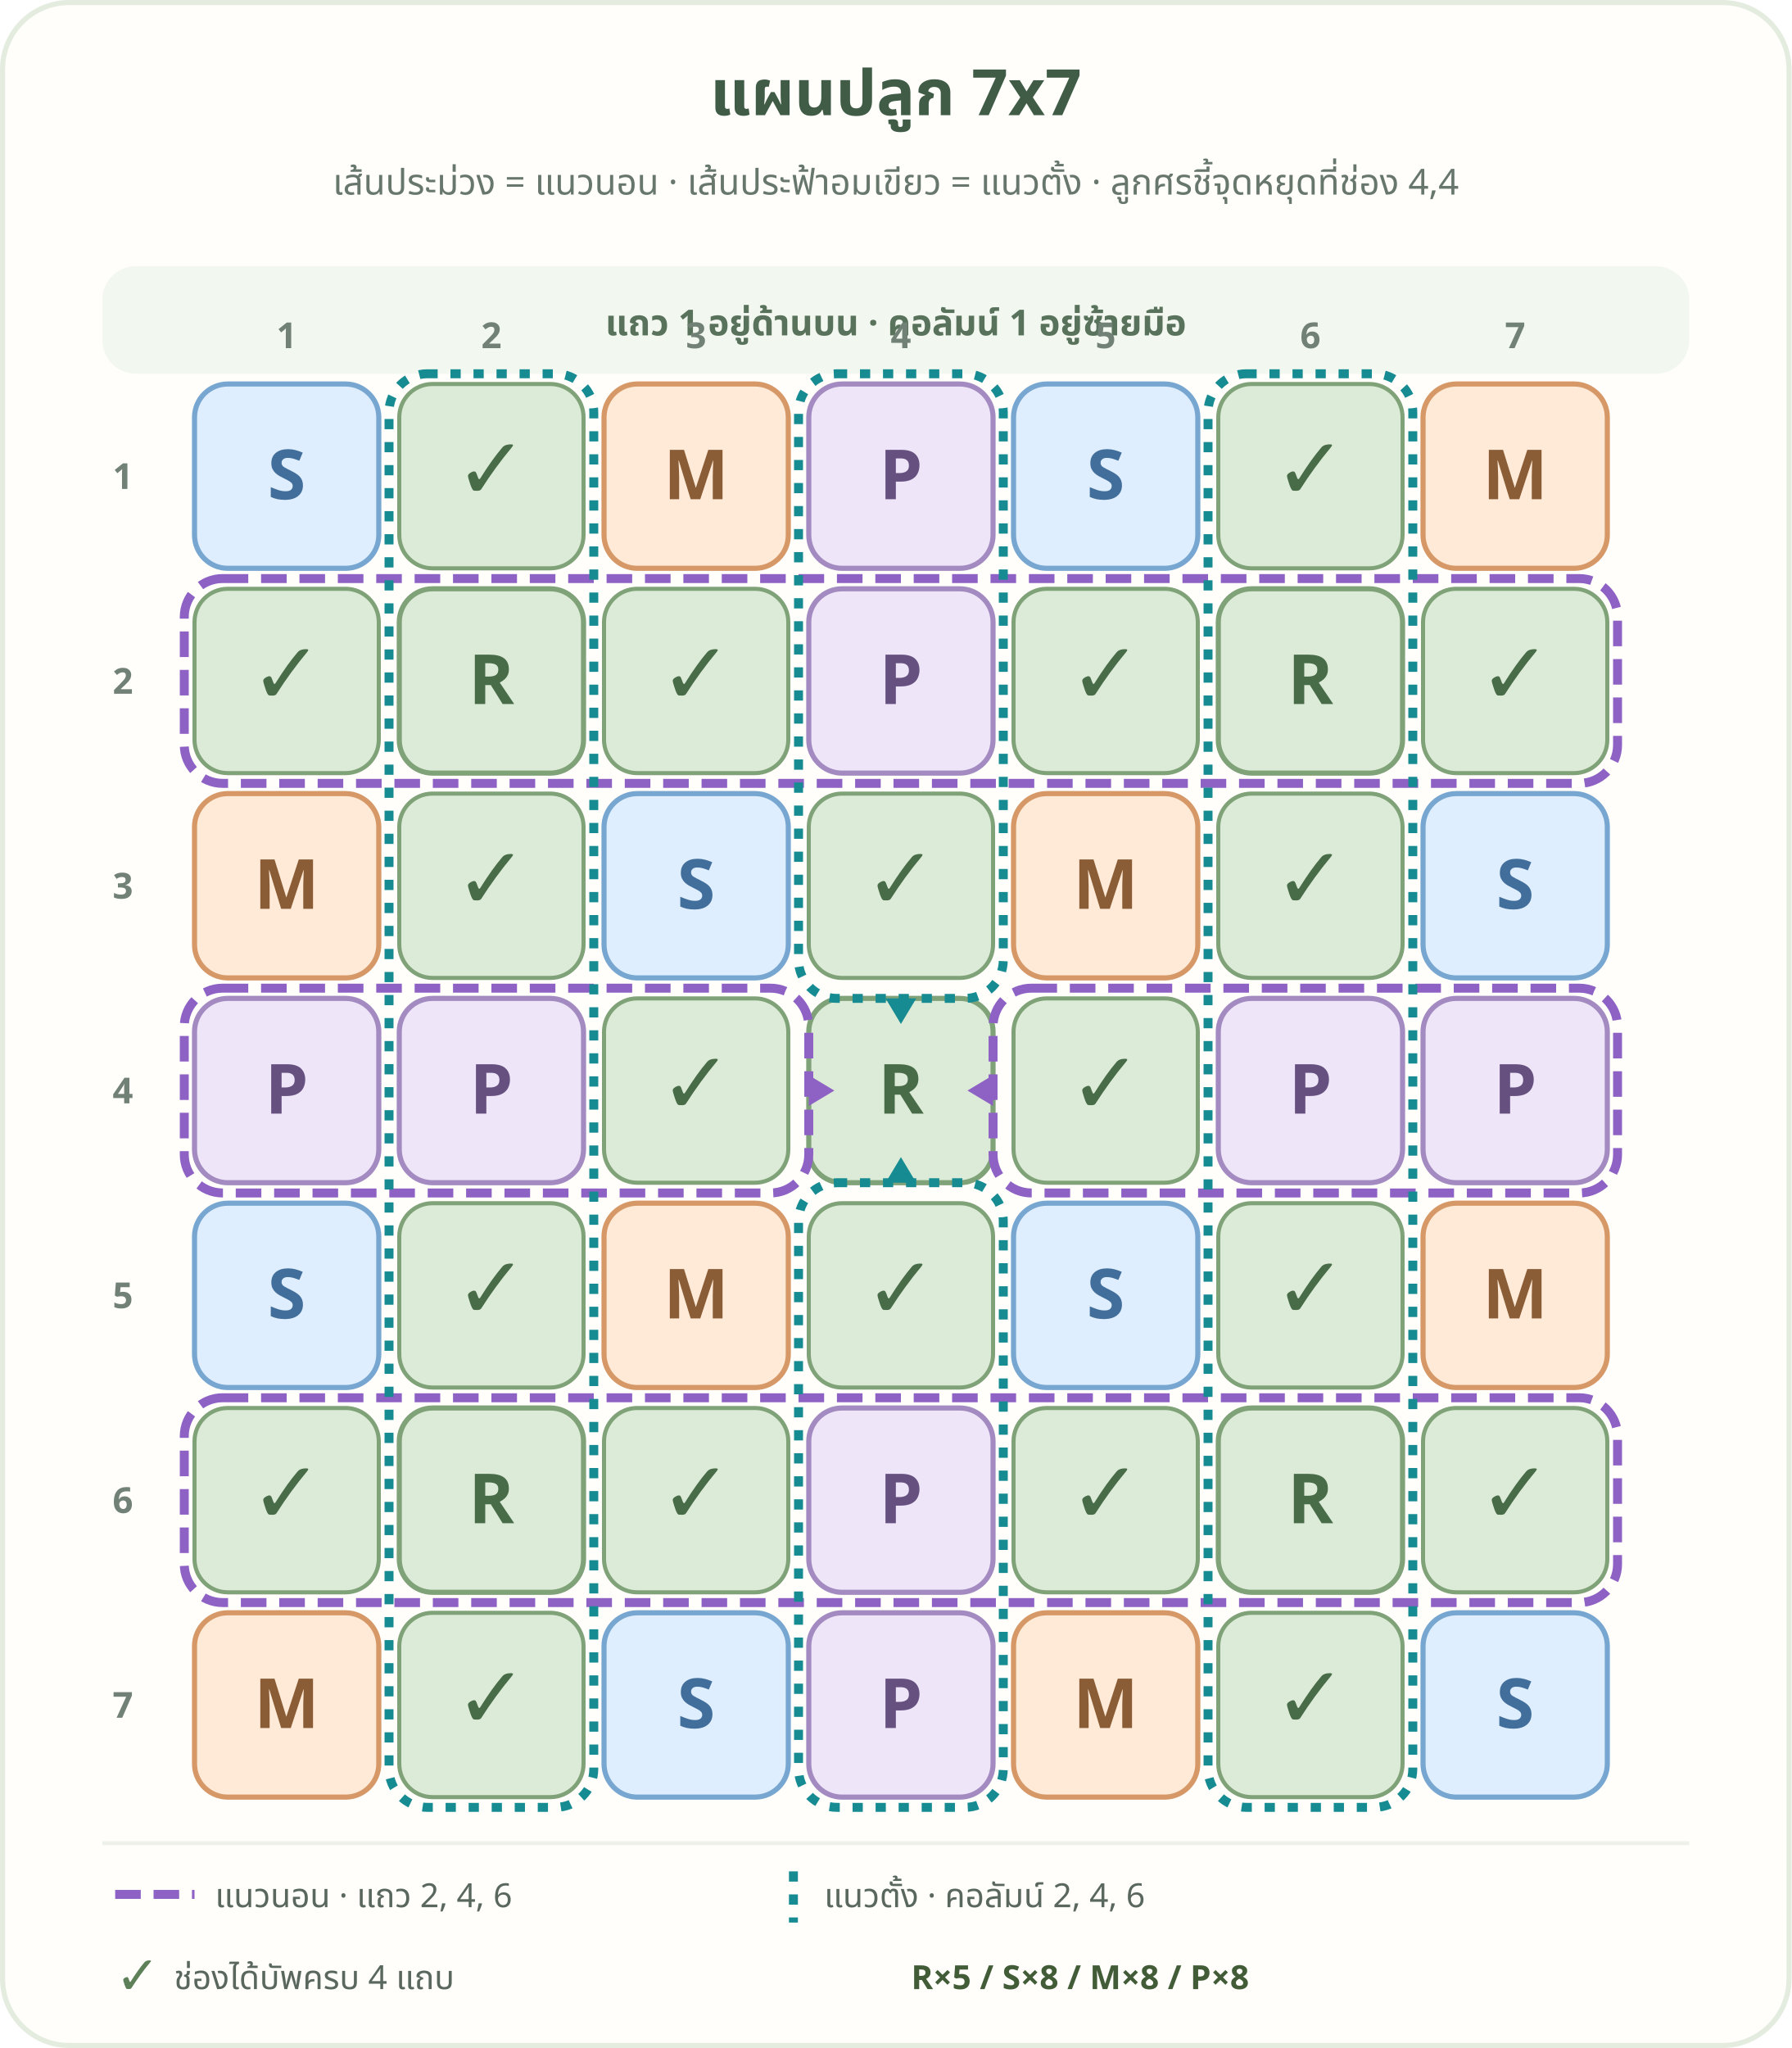
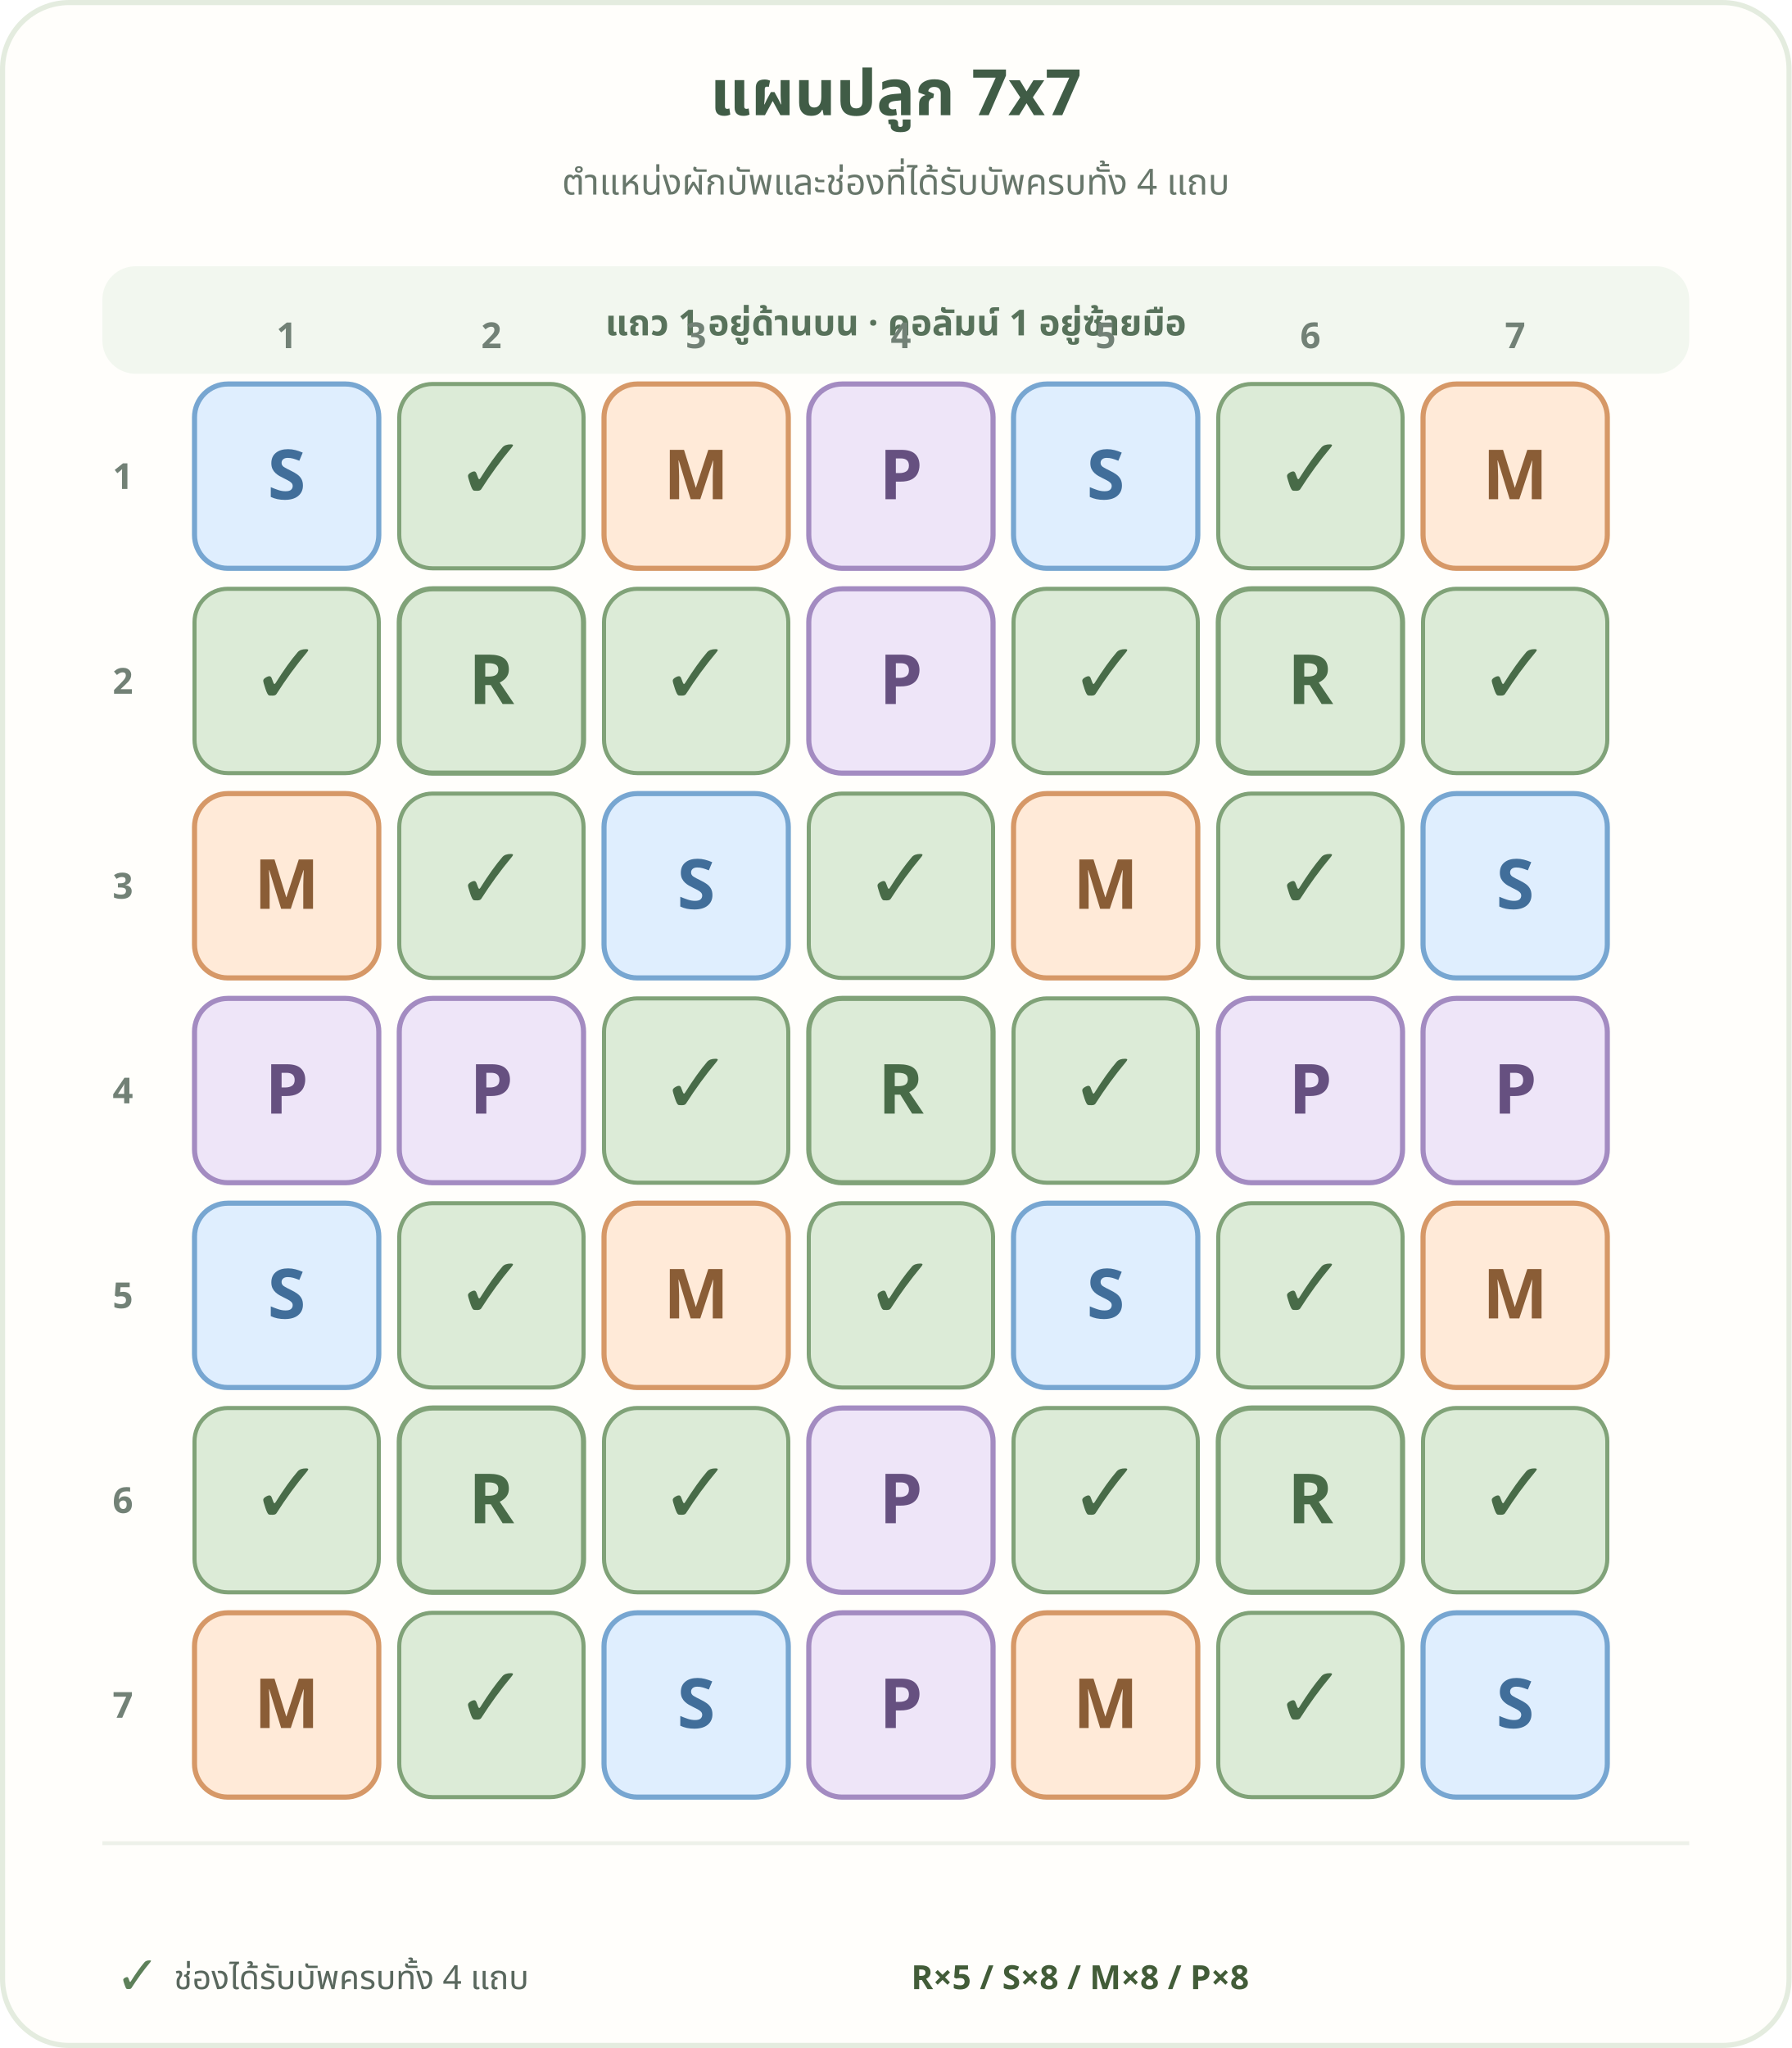
<svg xmlns="http://www.w3.org/2000/svg" width="700" height="800" viewBox="0 0 700 800" role="img" aria-labelledby="title desc">
  <rect x="1" y="1" width="698" height="798" rx="26" fill="#fffefb" stroke="#e4ecdf" stroke-width="2" />
  <text x="350" y="45" text-anchor="middle" font-family="Tahoma, Noto Sans Thai, sans-serif" font-size="25" font-weight="700" fill="#405c46">แผนปลูก 7x7</text>
-   <text x="350" y="76" text-anchor="middle" font-family="Tahoma, Noto Sans Thai, sans-serif" font-size="14" fill="#68776b">เส้นประม่วง = แนวนอน · เส้นประฟ้าอมเขียว = แนวตั้ง · ลูกศรชี้จุดหยุดที่ช่อง 4,4</text>
+   <text x="350" y="76" text-anchor="middle" font-family="Tahoma, Noto Sans Thai, sans-serif" font-size="14" fill="#68776b">ตำแหน่งผักบัพและช่องที่ได้รับบัพครบทั้ง 4 แถบ</text>
  <rect x="40" y="104" width="620" height="42" rx="13" fill="#f2f7ef" />
  <text x="350" y="131" text-anchor="middle" font-family="Tahoma, Noto Sans Thai, sans-serif" font-size="14" font-weight="700" fill="#58725b">แถว 1 อยู่ด้านบน · คอลัมน์ 1 อยู่ซ้ายมือ</text>
  <text x="112" y="136" text-anchor="middle" font-family="Tahoma, sans-serif" font-size="14" font-weight="700" fill="#728176">1</text>
  <text x="192" y="136" text-anchor="middle" font-family="Tahoma, sans-serif" font-size="14" font-weight="700" fill="#728176">2</text>
  <text x="272" y="136" text-anchor="middle" font-family="Tahoma, sans-serif" font-size="14" font-weight="700" fill="#728176">3</text>
  <text x="352" y="136" text-anchor="middle" font-family="Tahoma, sans-serif" font-size="14" font-weight="700" fill="#728176">4</text>
  <text x="432" y="136" text-anchor="middle" font-family="Tahoma, sans-serif" font-size="14" font-weight="700" fill="#728176">5</text>
  <text x="512" y="136" text-anchor="middle" font-family="Tahoma, sans-serif" font-size="14" font-weight="700" fill="#728176">6</text>
  <text x="592" y="136" text-anchor="middle" font-family="Tahoma, sans-serif" font-size="14" font-weight="700" fill="#728176">7</text>
  <text x="48" y="191" text-anchor="middle" font-family="Tahoma, sans-serif" font-size="14" font-weight="700" fill="#728176">1</text>
  <g aria-label="แถว 1 คอลัมน์ 1: สตรอว์เบอร์รี่สวน — บัพน้ำ">
    <rect x="76" y="150" width="72" height="72" rx="13" fill="#dfeefe" stroke="#77a6d1" stroke-width="2" />
    <text x="112" y="195" text-anchor="middle" font-family="Segoe UI Symbol, Tahoma, Noto Sans Thai, sans-serif" font-size="27" font-weight="750" fill="#416e9a">S</text>
  </g>
  <g aria-label="แถว 1 คอลัมน์ 2: ช่องปลูก — ได้รับบัพครบทั้ง 4 แถบ และได้รับเกสรจากโบราจ">
    <rect x="156" y="150" width="72" height="72" rx="13" fill="#dcebd7" stroke="#80a278" stroke-width="1.6" />
    <text x="192" y="195" text-anchor="middle" font-family="Segoe UI Symbol, Tahoma, Noto Sans Thai, sans-serif" font-size="34" font-weight="750" fill="#486b48">✓</text>
  </g>
  <g aria-label="แถว 1 คอลัมน์ 3: ดาวเรือง — บัพป้องกัน">
    <rect x="236" y="150" width="72" height="72" rx="13" fill="#ffead8" stroke="#d69867" stroke-width="2" />
    <text x="272" y="195" text-anchor="middle" font-family="Segoe UI Symbol, Tahoma, Noto Sans Thai, sans-serif" font-size="27" font-weight="750" fill="#8a5d36">M</text>
  </g>
  <g aria-label="แถว 1 คอลัมน์ 4: โบราจ — บัพเกสร">
    <rect x="316" y="150" width="72" height="72" rx="13" fill="#eee5f8" stroke="#a38bc1" stroke-width="2" />
    <text x="352" y="195" text-anchor="middle" font-family="Segoe UI Symbol, Tahoma, Noto Sans Thai, sans-serif" font-size="27" font-weight="750" fill="#665080">P</text>
  </g>
  <g aria-label="แถว 1 คอลัมน์ 5: สตรอว์เบอร์รี่สวน — บัพน้ำ">
    <rect x="396" y="150" width="72" height="72" rx="13" fill="#dfeefe" stroke="#77a6d1" stroke-width="2" />
    <text x="432" y="195" text-anchor="middle" font-family="Segoe UI Symbol, Tahoma, Noto Sans Thai, sans-serif" font-size="27" font-weight="750" fill="#416e9a">S</text>
  </g>
  <g aria-label="แถว 1 คอลัมน์ 6: ช่องปลูก — ได้รับบัพครบทั้ง 4 แถบ และได้รับเกสรจากโบราจ">
    <rect x="476" y="150" width="72" height="72" rx="13" fill="#dcebd7" stroke="#80a278" stroke-width="1.6" />
    <text x="512" y="195" text-anchor="middle" font-family="Segoe UI Symbol, Tahoma, Noto Sans Thai, sans-serif" font-size="34" font-weight="750" fill="#486b48">✓</text>
  </g>
  <g aria-label="แถว 1 คอลัมน์ 7: ดาวเรือง — บัพป้องกัน">
    <rect x="556" y="150" width="72" height="72" rx="13" fill="#ffead8" stroke="#d69867" stroke-width="2" />
    <text x="592" y="195" text-anchor="middle" font-family="Segoe UI Symbol, Tahoma, Noto Sans Thai, sans-serif" font-size="27" font-weight="750" fill="#8a5d36">M</text>
  </g>
  <text x="48" y="271" text-anchor="middle" font-family="Tahoma, sans-serif" font-size="14" font-weight="700" fill="#728176">2</text>
  <g aria-label="แถว 2 คอลัมน์ 1: ช่องปลูก — ได้รับบัพครบทั้ง 4 แถบ และได้รับเกสรจากโบราจ">
    <rect x="76" y="230" width="72" height="72" rx="13" fill="#dcebd7" stroke="#80a278" stroke-width="1.6" />
    <text x="112" y="275" text-anchor="middle" font-family="Segoe UI Symbol, Tahoma, Noto Sans Thai, sans-serif" font-size="34" font-weight="750" fill="#486b48">✓</text>
  </g>
  <g aria-label="แถว 2 คอลัมน์ 2: ถั่วรันเนอร์ — บัพดิน">
    <rect x="156" y="230" width="72" height="72" rx="13" fill="#dcebd7" stroke="#80a278" stroke-width="2" />
    <text x="192" y="275" text-anchor="middle" font-family="Segoe UI Symbol, Tahoma, Noto Sans Thai, sans-serif" font-size="27" font-weight="750" fill="#486b48">R</text>
  </g>
  <g aria-label="แถว 2 คอลัมน์ 3: ช่องปลูก — ได้รับบัพครบทั้ง 4 แถบ และได้รับเกสรจากโบราจ">
    <rect x="236" y="230" width="72" height="72" rx="13" fill="#dcebd7" stroke="#80a278" stroke-width="1.6" />
    <text x="272" y="275" text-anchor="middle" font-family="Segoe UI Symbol, Tahoma, Noto Sans Thai, sans-serif" font-size="34" font-weight="750" fill="#486b48">✓</text>
  </g>
  <g aria-label="แถว 2 คอลัมน์ 4: โบราจ — บัพเกสร">
    <rect x="316" y="230" width="72" height="72" rx="13" fill="#eee5f8" stroke="#a38bc1" stroke-width="2" />
    <text x="352" y="275" text-anchor="middle" font-family="Segoe UI Symbol, Tahoma, Noto Sans Thai, sans-serif" font-size="27" font-weight="750" fill="#665080">P</text>
  </g>
  <g aria-label="แถว 2 คอลัมน์ 5: ช่องปลูก — ได้รับบัพครบทั้ง 4 แถบ และได้รับเกสรจากโบราจ">
    <rect x="396" y="230" width="72" height="72" rx="13" fill="#dcebd7" stroke="#80a278" stroke-width="1.6" />
    <text x="432" y="275" text-anchor="middle" font-family="Segoe UI Symbol, Tahoma, Noto Sans Thai, sans-serif" font-size="34" font-weight="750" fill="#486b48">✓</text>
  </g>
  <g aria-label="แถว 2 คอลัมน์ 6: ถั่วรันเนอร์ — บัพดิน">
    <rect x="476" y="230" width="72" height="72" rx="13" fill="#dcebd7" stroke="#80a278" stroke-width="2" />
    <text x="512" y="275" text-anchor="middle" font-family="Segoe UI Symbol, Tahoma, Noto Sans Thai, sans-serif" font-size="27" font-weight="750" fill="#486b48">R</text>
  </g>
  <g aria-label="แถว 2 คอลัมน์ 7: ช่องปลูก — ได้รับบัพครบทั้ง 4 แถบ และได้รับเกสรจากโบราจ">
    <rect x="556" y="230" width="72" height="72" rx="13" fill="#dcebd7" stroke="#80a278" stroke-width="1.6" />
    <text x="592" y="275" text-anchor="middle" font-family="Segoe UI Symbol, Tahoma, Noto Sans Thai, sans-serif" font-size="34" font-weight="750" fill="#486b48">✓</text>
  </g>
  <text x="48" y="351" text-anchor="middle" font-family="Tahoma, sans-serif" font-size="14" font-weight="700" fill="#728176">3</text>
  <g aria-label="แถว 3 คอลัมน์ 1: ดาวเรือง — บัพป้องกัน">
    <rect x="76" y="310" width="72" height="72" rx="13" fill="#ffead8" stroke="#d69867" stroke-width="2" />
    <text x="112" y="355" text-anchor="middle" font-family="Segoe UI Symbol, Tahoma, Noto Sans Thai, sans-serif" font-size="27" font-weight="750" fill="#8a5d36">M</text>
  </g>
  <g aria-label="แถว 3 คอลัมน์ 2: ช่องปลูก — ได้รับบัพครบทั้ง 4 แถบ และได้รับเกสรจากโบราจ">
    <rect x="156" y="310" width="72" height="72" rx="13" fill="#dcebd7" stroke="#80a278" stroke-width="1.6" />
    <text x="192" y="355" text-anchor="middle" font-family="Segoe UI Symbol, Tahoma, Noto Sans Thai, sans-serif" font-size="34" font-weight="750" fill="#486b48">✓</text>
  </g>
  <g aria-label="แถว 3 คอลัมน์ 3: สตรอว์เบอร์รี่สวน — บัพน้ำ">
    <rect x="236" y="310" width="72" height="72" rx="13" fill="#dfeefe" stroke="#77a6d1" stroke-width="2" />
    <text x="272" y="355" text-anchor="middle" font-family="Segoe UI Symbol, Tahoma, Noto Sans Thai, sans-serif" font-size="27" font-weight="750" fill="#416e9a">S</text>
  </g>
  <g aria-label="แถว 3 คอลัมน์ 4: ช่องปลูก — ได้รับบัพครบทั้ง 4 แถบ และได้รับเกสรจากโบราจ">
    <rect x="316" y="310" width="72" height="72" rx="13" fill="#dcebd7" stroke="#80a278" stroke-width="1.6" />
    <text x="352" y="355" text-anchor="middle" font-family="Segoe UI Symbol, Tahoma, Noto Sans Thai, sans-serif" font-size="34" font-weight="750" fill="#486b48">✓</text>
  </g>
  <g aria-label="แถว 3 คอลัมน์ 5: ดาวเรือง — บัพป้องกัน">
    <rect x="396" y="310" width="72" height="72" rx="13" fill="#ffead8" stroke="#d69867" stroke-width="2" />
    <text x="432" y="355" text-anchor="middle" font-family="Segoe UI Symbol, Tahoma, Noto Sans Thai, sans-serif" font-size="27" font-weight="750" fill="#8a5d36">M</text>
  </g>
  <g aria-label="แถว 3 คอลัมน์ 6: ช่องปลูก — ได้รับบัพครบทั้ง 4 แถบ และได้รับเกสรจากโบราจ">
    <rect x="476" y="310" width="72" height="72" rx="13" fill="#dcebd7" stroke="#80a278" stroke-width="1.6" />
    <text x="512" y="355" text-anchor="middle" font-family="Segoe UI Symbol, Tahoma, Noto Sans Thai, sans-serif" font-size="34" font-weight="750" fill="#486b48">✓</text>
  </g>
  <g aria-label="แถว 3 คอลัมน์ 7: สตรอว์เบอร์รี่สวน — บัพน้ำ">
    <rect x="556" y="310" width="72" height="72" rx="13" fill="#dfeefe" stroke="#77a6d1" stroke-width="2" />
    <text x="592" y="355" text-anchor="middle" font-family="Segoe UI Symbol, Tahoma, Noto Sans Thai, sans-serif" font-size="27" font-weight="750" fill="#416e9a">S</text>
  </g>
  <text x="48" y="431" text-anchor="middle" font-family="Tahoma, sans-serif" font-size="14" font-weight="700" fill="#728176">4</text>
  <g aria-label="แถว 4 คอลัมน์ 1: โบราจ — บัพเกสร">
    <rect x="76" y="390" width="72" height="72" rx="13" fill="#eee5f8" stroke="#a38bc1" stroke-width="2" />
    <text x="112" y="435" text-anchor="middle" font-family="Segoe UI Symbol, Tahoma, Noto Sans Thai, sans-serif" font-size="27" font-weight="750" fill="#665080">P</text>
  </g>
  <g aria-label="แถว 4 คอลัมน์ 2: โบราจ — บัพเกสร">
    <rect x="156" y="390" width="72" height="72" rx="13" fill="#eee5f8" stroke="#a38bc1" stroke-width="2" />
    <text x="192" y="435" text-anchor="middle" font-family="Segoe UI Symbol, Tahoma, Noto Sans Thai, sans-serif" font-size="27" font-weight="750" fill="#665080">P</text>
  </g>
  <g aria-label="แถว 4 คอลัมน์ 3: ช่องปลูก — ได้รับบัพครบทั้ง 4 แถบ และได้รับเกสรจากโบราจ">
    <rect x="236" y="390" width="72" height="72" rx="13" fill="#dcebd7" stroke="#80a278" stroke-width="1.6" />
    <text x="272" y="435" text-anchor="middle" font-family="Segoe UI Symbol, Tahoma, Noto Sans Thai, sans-serif" font-size="34" font-weight="750" fill="#486b48">✓</text>
  </g>
  <g aria-label="แถว 4 คอลัมน์ 4: ถั่วรันเนอร์ — บัพดิน">
    <rect x="316" y="390" width="72" height="72" rx="13" fill="#dcebd7" stroke="#80a278" stroke-width="2" />
    <text x="352" y="435" text-anchor="middle" font-family="Segoe UI Symbol, Tahoma, Noto Sans Thai, sans-serif" font-size="27" font-weight="750" fill="#486b48">R</text>
  </g>
  <g aria-label="แถว 4 คอลัมน์ 5: ช่องปลูก — ได้รับบัพครบทั้ง 4 แถบ และได้รับเกสรจากโบราจ">
    <rect x="396" y="390" width="72" height="72" rx="13" fill="#dcebd7" stroke="#80a278" stroke-width="1.6" />
    <text x="432" y="435" text-anchor="middle" font-family="Segoe UI Symbol, Tahoma, Noto Sans Thai, sans-serif" font-size="34" font-weight="750" fill="#486b48">✓</text>
  </g>
  <g aria-label="แถว 4 คอลัมน์ 6: โบราจ — บัพเกสร">
    <rect x="476" y="390" width="72" height="72" rx="13" fill="#eee5f8" stroke="#a38bc1" stroke-width="2" />
    <text x="512" y="435" text-anchor="middle" font-family="Segoe UI Symbol, Tahoma, Noto Sans Thai, sans-serif" font-size="27" font-weight="750" fill="#665080">P</text>
  </g>
  <g aria-label="แถว 4 คอลัมน์ 7: โบราจ — บัพเกสร">
    <rect x="556" y="390" width="72" height="72" rx="13" fill="#eee5f8" stroke="#a38bc1" stroke-width="2" />
    <text x="592" y="435" text-anchor="middle" font-family="Segoe UI Symbol, Tahoma, Noto Sans Thai, sans-serif" font-size="27" font-weight="750" fill="#665080">P</text>
  </g>
  <text x="48" y="511" text-anchor="middle" font-family="Tahoma, sans-serif" font-size="14" font-weight="700" fill="#728176">5</text>
  <g aria-label="แถว 5 คอลัมน์ 1: สตรอว์เบอร์รี่สวน — บัพน้ำ">
    <rect x="76" y="470" width="72" height="72" rx="13" fill="#dfeefe" stroke="#77a6d1" stroke-width="2" />
    <text x="112" y="515" text-anchor="middle" font-family="Segoe UI Symbol, Tahoma, Noto Sans Thai, sans-serif" font-size="27" font-weight="750" fill="#416e9a">S</text>
  </g>
  <g aria-label="แถว 5 คอลัมน์ 2: ช่องปลูก — ได้รับบัพครบทั้ง 4 แถบ และได้รับเกสรจากโบราจ">
    <rect x="156" y="470" width="72" height="72" rx="13" fill="#dcebd7" stroke="#80a278" stroke-width="1.6" />
    <text x="192" y="515" text-anchor="middle" font-family="Segoe UI Symbol, Tahoma, Noto Sans Thai, sans-serif" font-size="34" font-weight="750" fill="#486b48">✓</text>
  </g>
  <g aria-label="แถว 5 คอลัมน์ 3: ดาวเรือง — บัพป้องกัน">
    <rect x="236" y="470" width="72" height="72" rx="13" fill="#ffead8" stroke="#d69867" stroke-width="2" />
    <text x="272" y="515" text-anchor="middle" font-family="Segoe UI Symbol, Tahoma, Noto Sans Thai, sans-serif" font-size="27" font-weight="750" fill="#8a5d36">M</text>
  </g>
  <g aria-label="แถว 5 คอลัมน์ 4: ช่องปลูก — ได้รับบัพครบทั้ง 4 แถบ และได้รับเกสรจากโบราจ">
    <rect x="316" y="470" width="72" height="72" rx="13" fill="#dcebd7" stroke="#80a278" stroke-width="1.6" />
    <text x="352" y="515" text-anchor="middle" font-family="Segoe UI Symbol, Tahoma, Noto Sans Thai, sans-serif" font-size="34" font-weight="750" fill="#486b48">✓</text>
  </g>
  <g aria-label="แถว 5 คอลัมน์ 5: สตรอว์เบอร์รี่สวน — บัพน้ำ">
    <rect x="396" y="470" width="72" height="72" rx="13" fill="#dfeefe" stroke="#77a6d1" stroke-width="2" />
    <text x="432" y="515" text-anchor="middle" font-family="Segoe UI Symbol, Tahoma, Noto Sans Thai, sans-serif" font-size="27" font-weight="750" fill="#416e9a">S</text>
  </g>
  <g aria-label="แถว 5 คอลัมน์ 6: ช่องปลูก — ได้รับบัพครบทั้ง 4 แถบ และได้รับเกสรจากโบราจ">
    <rect x="476" y="470" width="72" height="72" rx="13" fill="#dcebd7" stroke="#80a278" stroke-width="1.6" />
    <text x="512" y="515" text-anchor="middle" font-family="Segoe UI Symbol, Tahoma, Noto Sans Thai, sans-serif" font-size="34" font-weight="750" fill="#486b48">✓</text>
  </g>
  <g aria-label="แถว 5 คอลัมน์ 7: ดาวเรือง — บัพป้องกัน">
    <rect x="556" y="470" width="72" height="72" rx="13" fill="#ffead8" stroke="#d69867" stroke-width="2" />
    <text x="592" y="515" text-anchor="middle" font-family="Segoe UI Symbol, Tahoma, Noto Sans Thai, sans-serif" font-size="27" font-weight="750" fill="#8a5d36">M</text>
  </g>
  <text x="48" y="591" text-anchor="middle" font-family="Tahoma, sans-serif" font-size="14" font-weight="700" fill="#728176">6</text>
  <g aria-label="แถว 6 คอลัมน์ 1: ช่องปลูก — ได้รับบัพครบทั้ง 4 แถบ และได้รับเกสรจากโบราจ">
    <rect x="76" y="550" width="72" height="72" rx="13" fill="#dcebd7" stroke="#80a278" stroke-width="1.6" />
    <text x="112" y="595" text-anchor="middle" font-family="Segoe UI Symbol, Tahoma, Noto Sans Thai, sans-serif" font-size="34" font-weight="750" fill="#486b48">✓</text>
  </g>
  <g aria-label="แถว 6 คอลัมน์ 2: ถั่วรันเนอร์ — บัพดิน">
    <rect x="156" y="550" width="72" height="72" rx="13" fill="#dcebd7" stroke="#80a278" stroke-width="2" />
    <text x="192" y="595" text-anchor="middle" font-family="Segoe UI Symbol, Tahoma, Noto Sans Thai, sans-serif" font-size="27" font-weight="750" fill="#486b48">R</text>
  </g>
  <g aria-label="แถว 6 คอลัมน์ 3: ช่องปลูก — ได้รับบัพครบทั้ง 4 แถบ และได้รับเกสรจากโบราจ">
    <rect x="236" y="550" width="72" height="72" rx="13" fill="#dcebd7" stroke="#80a278" stroke-width="1.6" />
    <text x="272" y="595" text-anchor="middle" font-family="Segoe UI Symbol, Tahoma, Noto Sans Thai, sans-serif" font-size="34" font-weight="750" fill="#486b48">✓</text>
  </g>
  <g aria-label="แถว 6 คอลัมน์ 4: โบราจ — บัพเกสร">
    <rect x="316" y="550" width="72" height="72" rx="13" fill="#eee5f8" stroke="#a38bc1" stroke-width="2" />
    <text x="352" y="595" text-anchor="middle" font-family="Segoe UI Symbol, Tahoma, Noto Sans Thai, sans-serif" font-size="27" font-weight="750" fill="#665080">P</text>
  </g>
  <g aria-label="แถว 6 คอลัมน์ 5: ช่องปลูก — ได้รับบัพครบทั้ง 4 แถบ และได้รับเกสรจากโบราจ">
    <rect x="396" y="550" width="72" height="72" rx="13" fill="#dcebd7" stroke="#80a278" stroke-width="1.6" />
    <text x="432" y="595" text-anchor="middle" font-family="Segoe UI Symbol, Tahoma, Noto Sans Thai, sans-serif" font-size="34" font-weight="750" fill="#486b48">✓</text>
  </g>
  <g aria-label="แถว 6 คอลัมน์ 6: ถั่วรันเนอร์ — บัพดิน">
    <rect x="476" y="550" width="72" height="72" rx="13" fill="#dcebd7" stroke="#80a278" stroke-width="2" />
    <text x="512" y="595" text-anchor="middle" font-family="Segoe UI Symbol, Tahoma, Noto Sans Thai, sans-serif" font-size="27" font-weight="750" fill="#486b48">R</text>
  </g>
  <g aria-label="แถว 6 คอลัมน์ 7: ช่องปลูก — ได้รับบัพครบทั้ง 4 แถบ และได้รับเกสรจากโบราจ">
    <rect x="556" y="550" width="72" height="72" rx="13" fill="#dcebd7" stroke="#80a278" stroke-width="1.6" />
    <text x="592" y="595" text-anchor="middle" font-family="Segoe UI Symbol, Tahoma, Noto Sans Thai, sans-serif" font-size="34" font-weight="750" fill="#486b48">✓</text>
  </g>
  <text x="48" y="671" text-anchor="middle" font-family="Tahoma, sans-serif" font-size="14" font-weight="700" fill="#728176">7</text>
  <g aria-label="แถว 7 คอลัมน์ 1: ดาวเรือง — บัพป้องกัน">
    <rect x="76" y="630" width="72" height="72" rx="13" fill="#ffead8" stroke="#d69867" stroke-width="2" />
    <text x="112" y="675" text-anchor="middle" font-family="Segoe UI Symbol, Tahoma, Noto Sans Thai, sans-serif" font-size="27" font-weight="750" fill="#8a5d36">M</text>
  </g>
  <g aria-label="แถว 7 คอลัมน์ 2: ช่องปลูก — ได้รับบัพครบทั้ง 4 แถบ และได้รับเกสรจากโบราจ">
    <rect x="156" y="630" width="72" height="72" rx="13" fill="#dcebd7" stroke="#80a278" stroke-width="1.6" />
    <text x="192" y="675" text-anchor="middle" font-family="Segoe UI Symbol, Tahoma, Noto Sans Thai, sans-serif" font-size="34" font-weight="750" fill="#486b48">✓</text>
  </g>
  <g aria-label="แถว 7 คอลัมน์ 3: สตรอว์เบอร์รี่สวน — บัพน้ำ">
    <rect x="236" y="630" width="72" height="72" rx="13" fill="#dfeefe" stroke="#77a6d1" stroke-width="2" />
    <text x="272" y="675" text-anchor="middle" font-family="Segoe UI Symbol, Tahoma, Noto Sans Thai, sans-serif" font-size="27" font-weight="750" fill="#416e9a">S</text>
  </g>
  <g aria-label="แถว 7 คอลัมน์ 4: โบราจ — บัพเกสร">
    <rect x="316" y="630" width="72" height="72" rx="13" fill="#eee5f8" stroke="#a38bc1" stroke-width="2" />
    <text x="352" y="675" text-anchor="middle" font-family="Segoe UI Symbol, Tahoma, Noto Sans Thai, sans-serif" font-size="27" font-weight="750" fill="#665080">P</text>
  </g>
  <g aria-label="แถว 7 คอลัมน์ 5: ดาวเรือง — บัพป้องกัน">
    <rect x="396" y="630" width="72" height="72" rx="13" fill="#ffead8" stroke="#d69867" stroke-width="2" />
    <text x="432" y="675" text-anchor="middle" font-family="Segoe UI Symbol, Tahoma, Noto Sans Thai, sans-serif" font-size="27" font-weight="750" fill="#8a5d36">M</text>
  </g>
  <g aria-label="แถว 7 คอลัมน์ 6: ช่องปลูก — ได้รับบัพครบทั้ง 4 แถบ และได้รับเกสรจากโบราจ">
    <rect x="476" y="630" width="72" height="72" rx="13" fill="#dcebd7" stroke="#80a278" stroke-width="1.6" />
    <text x="512" y="675" text-anchor="middle" font-family="Segoe UI Symbol, Tahoma, Noto Sans Thai, sans-serif" font-size="34" font-weight="750" fill="#486b48">✓</text>
  </g>
  <g aria-label="แถว 7 คอลัมน์ 7: สตรอว์เบอร์รี่สวน — บัพน้ำ">
    <rect x="556" y="630" width="72" height="72" rx="13" fill="#dfeefe" stroke="#77a6d1" stroke-width="2" />
    <text x="592" y="675" text-anchor="middle" font-family="Segoe UI Symbol, Tahoma, Noto Sans Thai, sans-serif" font-size="27" font-weight="750" fill="#416e9a">S</text>
  </g>
-   <rect aria-label="แนวบัพโบราจแนวนอน แถว 2" x="72" y="226" width="560" height="80" rx="15" fill="none" stroke="#8e61c4" stroke-width="3.5" stroke-dasharray="10 5" pointer-events="none" />
-   <rect aria-label="แนวบัพโบราจแนวนอน แถว 4 จากซ้ายถึงช่องกลาง" x="72" y="386" width="244" height="80" rx="15" fill="none" stroke="#8e61c4" stroke-width="3.5" stroke-dasharray="10 5" pointer-events="none" />
-   <rect aria-label="แนวบัพโบราจแนวนอน แถว 4 จากขวาถึงช่องกลาง" x="388" y="386" width="244" height="80" rx="15" fill="none" stroke="#8e61c4" stroke-width="3.5" stroke-dasharray="10 5" pointer-events="none" />
-   <rect aria-label="แนวบัพโบราจแนวนอน แถว 6" x="72" y="546" width="560" height="80" rx="15" fill="none" stroke="#8e61c4" stroke-width="3.5" stroke-dasharray="10 5" pointer-events="none" />
-   <rect aria-label="แนวบัพโบราจแนวตั้ง คอลัมน์ 2" x="152" y="146" width="80" height="560" rx="15" fill="none" stroke="#168b91" stroke-width="3.5" stroke-dasharray="4 5" pointer-events="none" />
-   <rect aria-label="แนวบัพโบราจแนวตั้ง คอลัมน์ 4 จากบนถึงช่องกลาง" x="312" y="146" width="80" height="244" rx="15" fill="none" stroke="#168b91" stroke-width="3.5" stroke-dasharray="4 5" pointer-events="none" />
-   <rect aria-label="แนวบัพโบราจแนวตั้ง คอลัมน์ 4 จากล่างถึงช่องกลาง" x="312" y="462" width="80" height="244" rx="15" fill="none" stroke="#168b91" stroke-width="3.5" stroke-dasharray="4 5" pointer-events="none" />
-   <rect aria-label="แนวบัพโบราจแนวตั้ง คอลัมน์ 6" x="472" y="146" width="80" height="560" rx="15" fill="none" stroke="#168b91" stroke-width="3.5" stroke-dasharray="4 5" pointer-events="none" />
-   <g aria-label="ปลายแนวบัพโบราจหยุดที่ช่องกลาง 4,4" pointer-events="none">
-     <path d="M316 420 L326 426 L316 432 Z M388 420 L378 426 L388 432 Z" fill="#8e61c4" />
-     <path d="M346 390 L352 400 L358 390 Z M346 462 L352 452 L358 462 Z" fill="#168b91" />
-   </g>
  <path d="M40 720 H660" stroke="#edf1e9" stroke-width="1.5" />
-   <path d="M45 740 H76" stroke="#8e61c4" stroke-width="3.5" stroke-dasharray="10 5" />
-   <text x="84" y="745" font-family="Tahoma, Noto Sans Thai, sans-serif" font-size="13" fill="#59675d">แนวนอน · แถว 2, 4, 6</text>
-   <path d="M310 731 V751" stroke="#168b91" stroke-width="3.5" stroke-dasharray="4 5" />
-   <text x="322" y="745" font-family="Tahoma, Noto Sans Thai, sans-serif" font-size="13" fill="#59675d">แนวตั้ง · คอลัมน์ 2, 4, 6</text>
  <text x="45" y="779" font-family="Segoe UI Symbol, Tahoma, sans-serif" font-size="21" font-weight="700" fill="#5d8059">✓</text>
-   <text x="68" y="777" font-family="Tahoma, Noto Sans Thai, sans-serif" font-size="13" fill="#59675d">ช่องได้บัพครบ 4 แถบ</text>
+   <text x="68" y="777" font-family="Tahoma, Noto Sans Thai, sans-serif" font-size="13" fill="#59675d">ช่องได้รับบัพครบทั้ง 4 แถบ</text>
  <text x="356" y="777" font-family="Tahoma, sans-serif" font-size="13" font-weight="700" fill="#425c38">R×5 / S×8 / M×8 / P×8</text>
</svg>
